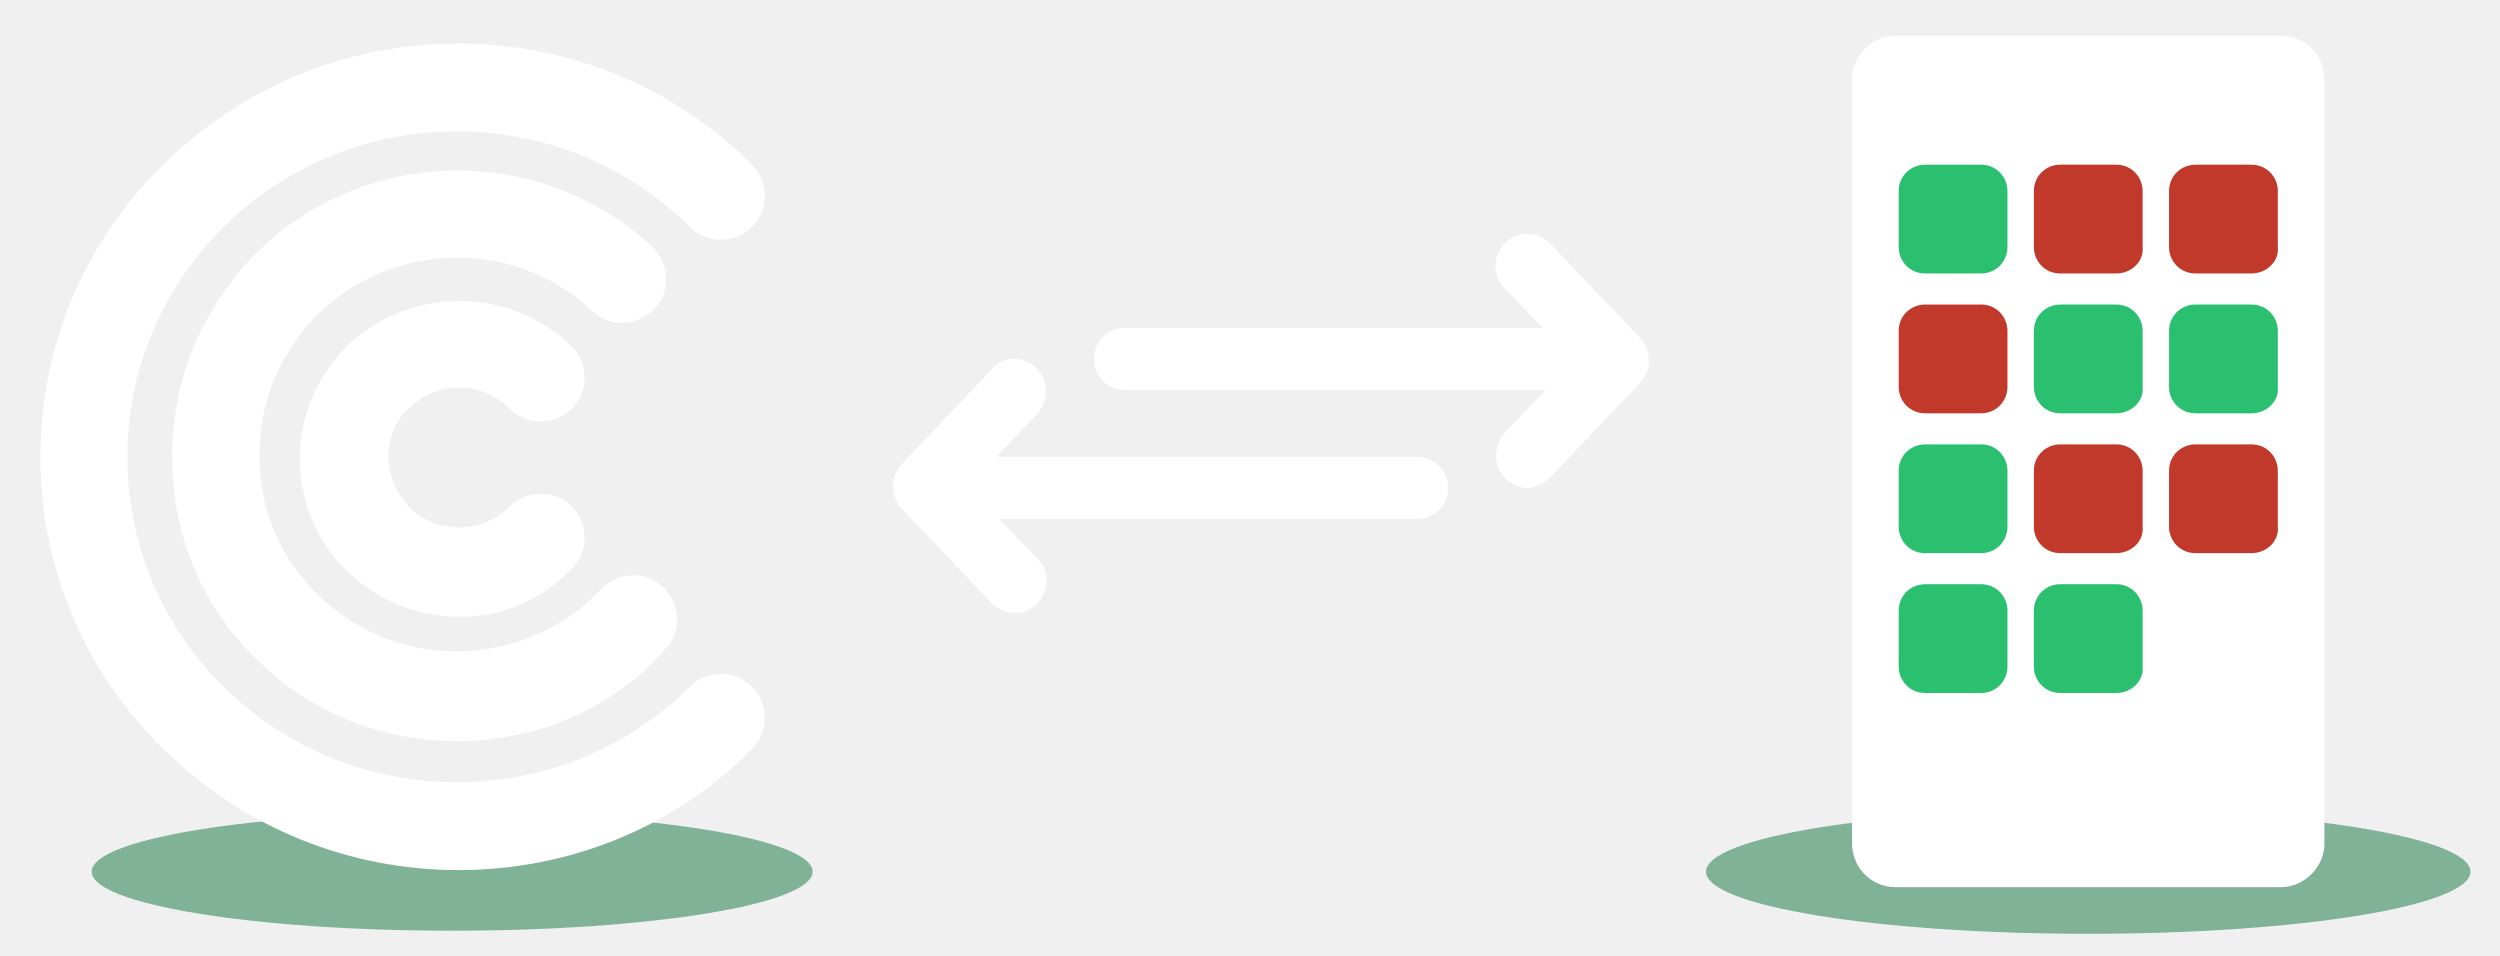
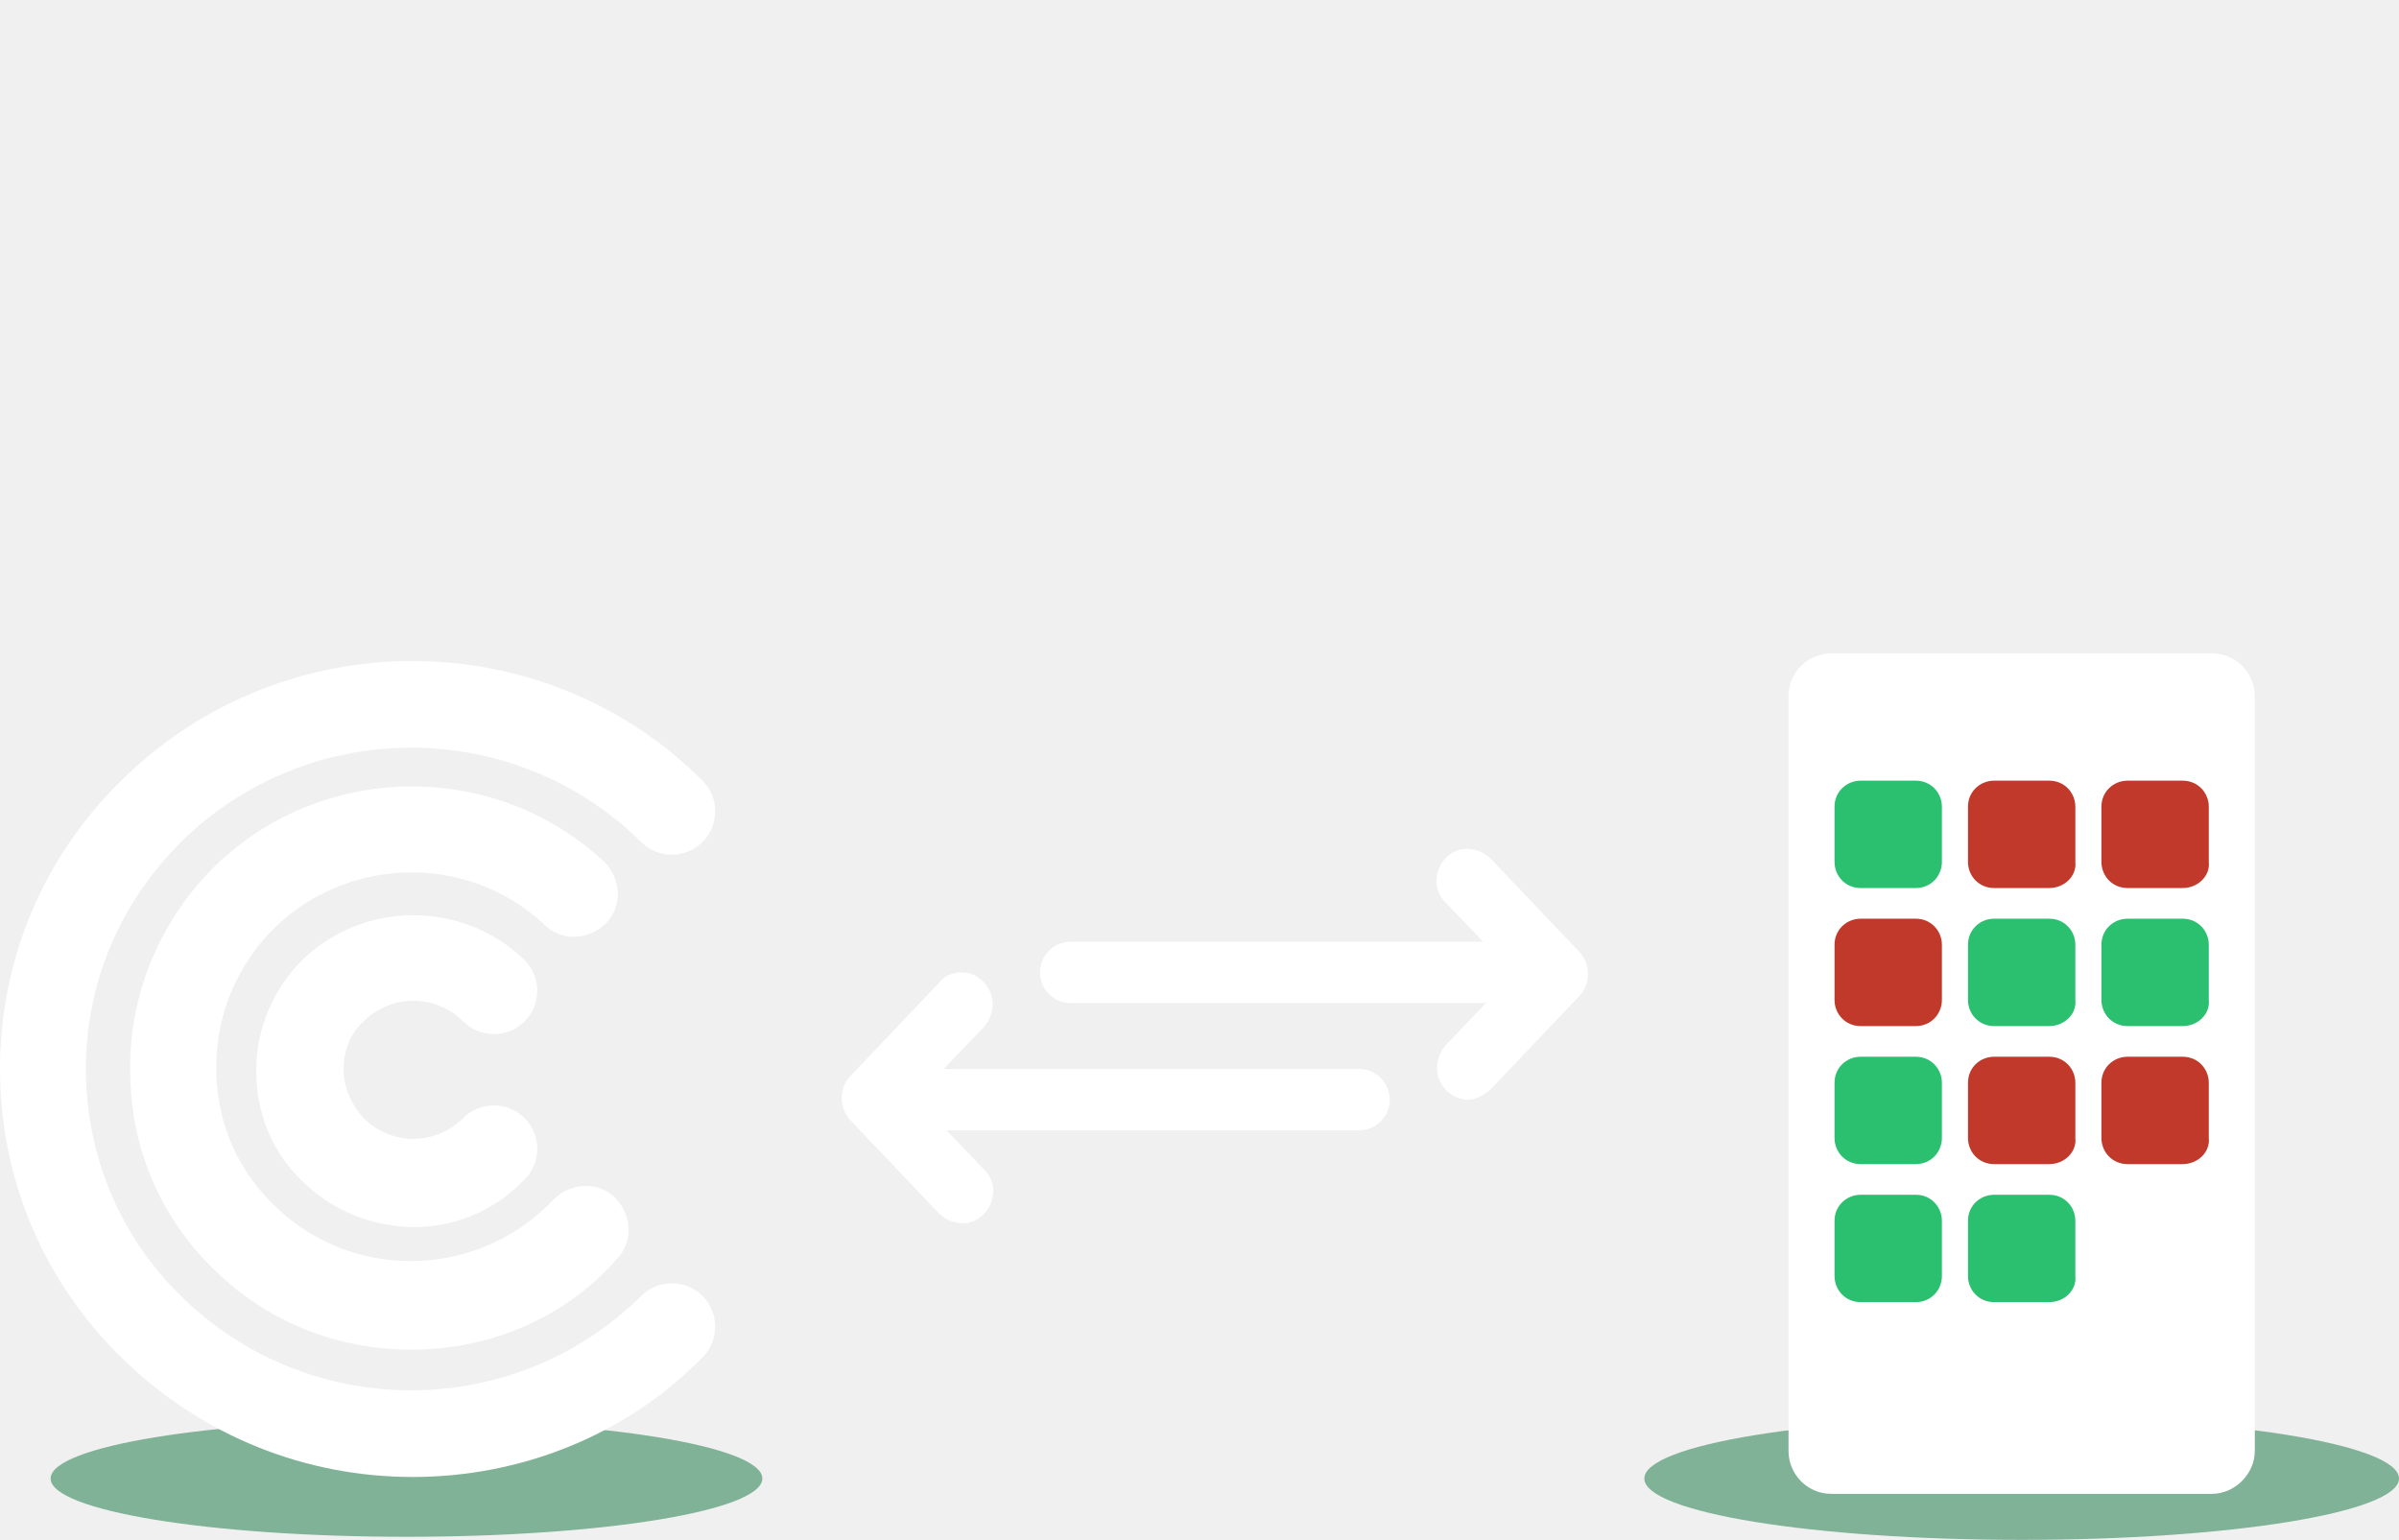
- <svg xmlns="http://www.w3.org/2000/svg" version="1.1" id="Calque_1" x="0px" y="0px" viewBox="-967 511.1 160.9 61.5" style="enable-background:new -967 511.1 160.9 61.5;" xml:space="preserve">
+ <svg xmlns="http://www.w3.org/2000/svg" version="1.1" id="Calque_1" x="0px" y="0px" viewBox="-1843.4 981.3 156.4 100.4" style="enable-background:new -1843.4 981.3 156.4 100.4;" xml:space="preserve">
  <style type="text/css">
- 	.st0{opacity:0.5;fill:#0E733D;}
+ 	.st0{opacity:0.5;fill:#0E733D;enable-background:new    ;}
	.st1{fill:#FFFFFF;}
- 	.st2{fill:#FFFFFF;stroke:#FFFFFF;stroke-width:4;stroke-linecap:round;stroke-linejoin:round;stroke-miterlimit:10;}
+ 	.st2{fill:none;stroke:#FFFFFF;stroke-width:4;stroke-linecap:round;stroke-linejoin:round;stroke-miterlimit:10;}
	.st3{fill:#2BC070;}
	.st4{fill:#C0392B;}
</style>
-   <ellipse id="XMLID_40_" class="st0" cx="-937.9" cy="567.2" rx="23.2" ry="3.8" />
-   <ellipse id="XMLID_54_" class="st0" cx="-832.6" cy="567.2" rx="24.6" ry="4" />
-   <g id="Page-1">
-     <g id="A4" transform="translate(-321, -266)">
-       <g id="logos" transform="translate(0, 233)">
-         <g id="logo-white" transform="translate(326, 37)">
-           <path id="XMLID_45_" class="st1" d="M-942.5,563.1c-6.9,0-13.7-2.6-19-7.8c-5.1-5-7.9-11.7-7.9-18.8s2.8-13.8,7.9-18.8      c10.5-10.4,27.5-10.4,37.9,0c1.1,1.1,1.1,2.9,0,4c-1.1,1.1-2.9,1.1-4,0c-8.3-8.2-21.7-8.2-30,0c-4,4-6.2,9.2-6.2,14.8      s2.2,10.9,6.2,14.8c8.3,8.2,21.7,8.2,30,0c1.1-1.1,2.9-1.1,4,0c1.1,1.1,1.1,2.9,0,4C-928.7,560.5-935.6,563.1-942.5,563.1z" />
-           <path id="XMLID_44_" class="st1" d="M-942.6,554.8c-4.5,0-9-1.6-12.5-4.9c-3.6-3.3-5.7-7.9-5.8-12.8c-0.2-4.9,1.6-9.6,4.9-13.2      c6.9-7.4,18.6-7.8,26-0.9c1.1,1.1,1.2,2.9,0.1,4c-1.1,1.1-2.9,1.2-4,0.1c-5.1-4.8-13.2-4.5-18,0.6c-2.3,2.5-3.5,5.7-3.4,9.1      c0.1,3.4,1.5,6.5,4,8.8c5.1,4.8,13.2,4.5,18-0.6c1.1-1.1,2.9-1.2,4-0.1c1.1,1.1,1.2,2.9,0.1,4      C-932.7,552.9-937.7,554.8-942.6,554.8z" />
-           <path id="XMLID_43_" class="st1" d="M-942.4,546.8c-2.6,0-5.3-1-7.3-3c-2-1.9-3-4.5-3-7.2c0-2.7,1.1-5.3,3-7.2      c4-3.9,10.5-3.9,14.5,0c1.1,1.1,1.1,2.9,0,4c-1.1,1.1-2.9,1.1-4,0c-1.8-1.8-4.7-1.8-6.5,0c-0.9,0.8-1.3,2-1.3,3.1      c0,1.2,0.5,2.3,1.3,3.2c1.8,1.8,4.7,1.8,6.5,0c1.1-1.1,2.9-1.1,4,0c1.1,1.1,1.1,2.9,0,4C-937.2,545.8-939.8,546.8-942.4,546.8z" />
+   <g>
+     <ellipse id="XMLID_40_" class="st0" cx="-1816.9" cy="1077.7" rx="23.2" ry="3.8" />
+     <ellipse id="XMLID_54_" class="st0" cx="-1711.6" cy="1077.7" rx="24.6" ry="4" />
+     <g id="Page-1">
+       <g id="A4" transform="translate(-321, -266)">
+         <g id="logos" transform="translate(0, 233)">
+           <g id="logo-white" transform="translate(326, 37)">
+             <path id="XMLID_45_" class="st1" d="M-1821.5,1073.6c-6.9,0-13.7-2.6-19-7.8c-5.1-5-7.9-11.7-7.9-18.8s2.8-13.8,7.9-18.8       c10.5-10.4,27.5-10.4,37.9,0c1.1,1.1,1.1,2.9,0,4s-2.9,1.1-4,0c-8.3-8.2-21.7-8.2-30,0c-4,4-6.2,9.2-6.2,14.8       s2.2,10.9,6.2,14.8c8.3,8.2,21.7,8.2,30,0c1.1-1.1,2.9-1.1,4,0s1.1,2.9,0,4C-1807.7,1071-1814.6,1073.6-1821.5,1073.6z" />
+             <path id="XMLID_44_" class="st1" d="M-1821.6,1065.3c-4.5,0-9-1.6-12.5-4.9c-3.6-3.3-5.7-7.9-5.8-12.8       c-0.2-4.9,1.6-9.6,4.9-13.2c6.9-7.4,18.6-7.8,26-0.9c1.1,1.1,1.2,2.9,0.1,4c-1.1,1.1-2.9,1.2-4,0.1c-5.1-4.8-13.2-4.5-18,0.6       c-2.3,2.5-3.5,5.7-3.4,9.1c0.1,3.4,1.5,6.5,4,8.8c5.1,4.8,13.2,4.5,18-0.6c1.1-1.1,2.9-1.2,4-0.1c1.1,1.1,1.2,2.9,0.1,4       C-1811.7,1063.4-1816.7,1065.3-1821.6,1065.3z" />
+             <path id="XMLID_43_" class="st1" d="M-1821.4,1057.3c-2.6,0-5.3-1-7.3-3c-2-1.9-3-4.5-3-7.2c0-2.7,1.1-5.3,3-7.2       c4-3.9,10.5-3.9,14.5,0c1.1,1.1,1.1,2.9,0,4c-1.1,1.1-2.9,1.1-4,0c-1.8-1.8-4.7-1.8-6.5,0c-0.9,0.8-1.3,2-1.3,3.1       c0,1.2,0.5,2.3,1.3,3.2c1.8,1.8,4.7,1.8,6.5,0c1.1-1.1,2.9-1.1,4,0c1.1,1.1,1.1,2.9,0,4       C-1816.2,1056.3-1818.8,1057.3-1821.4,1057.3z" />
+           </g>
        </g>
      </g>
    </g>
+     <g id="XMLID_52_">
+       <g id="XMLID_53_">
+         <path id="XMLID_48_" class="st1" d="M-1747.7,1053c-0.5,0-1-0.2-1.4-0.6c-0.8-0.8-0.8-2-0.1-2.9l4.5-4.7l-4.5-4.7     c-0.8-0.8-0.7-2.1,0.1-2.9c0.8-0.8,2.1-0.7,2.9,0.1l5.8,6.1c0.7,0.8,0.7,2,0,2.8l-5.8,6.1     C-1746.6,1052.7-1747.2,1053-1747.7,1053z" />
+       </g>
+     </g>
+     <line id="XMLID_49_" class="st2" x1="-1744" y1="1044.7" x2="-1773.6" y2="1044.7" />
+     <g id="XMLID_64_">
+       <g id="XMLID_65_">
+         <path id="XMLID_66_" class="st1" d="M-1780.7,1044.7c0.5,0,1,0.2,1.4,0.6c0.8,0.8,0.8,2,0.1,2.9l-4.5,4.7l4.5,4.7     c0.8,0.8,0.7,2.1-0.1,2.9c-0.8,0.8-2.1,0.7-2.9-0.1l-5.8-6.1c-0.7-0.8-0.7-2,0-2.8l5.8-6.1     C-1781.8,1044.9-1781.3,1044.7-1780.7,1044.7z" />
+       </g>
+     </g>
+     <line id="XMLID_61_" class="st2" x1="-1784.4" y1="1053" x2="-1754.8" y2="1053" />
+     <path id="XMLID_46_" class="st1" d="M-1699.2,1078.7h-24.8c-1.6,0-2.8-1.3-2.8-2.8v-49.2c0-1.6,1.3-2.8,2.8-2.8h24.8   c1.6,0,2.8,1.3,2.8,2.8v49.2C-1696.4,1077.4-1697.7,1078.7-1699.2,1078.7z" />
+     <path id="XMLID_42_" class="st3" d="M-1718.5,1039.2h-3.6c-1,0-1.7-0.8-1.7-1.7v-3.6c0-1,0.8-1.7,1.7-1.7h3.6c1,0,1.7,0.8,1.7,1.7   v3.6C-1716.8,1038.4-1717.5,1039.2-1718.5,1039.2z" />
+     <path id="XMLID_50_" class="st4" d="M-1709.8,1039.2h-3.6c-1,0-1.7-0.8-1.7-1.7v-3.6c0-1,0.8-1.7,1.7-1.7h3.6c1,0,1.7,0.8,1.7,1.7   v3.6C-1708,1038.4-1708.8,1039.2-1709.8,1039.2z" />
+     <path id="XMLID_51_" class="st4" d="M-1701.1,1039.2h-3.6c-1,0-1.7-0.8-1.7-1.7v-3.6c0-1,0.8-1.7,1.7-1.7h3.6c1,0,1.7,0.8,1.7,1.7   v3.6C-1699.3,1038.4-1700.1,1039.2-1701.1,1039.2z" />
+     <path id="XMLID_57_" class="st4" d="M-1718.5,1048.2h-3.6c-1,0-1.7-0.8-1.7-1.7v-3.6c0-1,0.8-1.7,1.7-1.7h3.6c1,0,1.7,0.8,1.7,1.7   v3.6C-1716.8,1047.4-1717.5,1048.2-1718.5,1048.2z" />
+     <path id="XMLID_56_" class="st3" d="M-1709.8,1048.2h-3.6c-1,0-1.7-0.8-1.7-1.7v-3.6c0-1,0.8-1.7,1.7-1.7h3.6c1,0,1.7,0.8,1.7,1.7   v3.6C-1708,1047.4-1708.8,1048.2-1709.8,1048.2z" />
+     <path id="XMLID_55_" class="st3" d="M-1701.1,1048.2h-3.6c-1,0-1.7-0.8-1.7-1.7v-3.6c0-1,0.8-1.7,1.7-1.7h3.6c1,0,1.7,0.8,1.7,1.7   v3.6C-1699.3,1047.4-1700.1,1048.2-1701.1,1048.2z" />
+     <path id="XMLID_60_" class="st3" d="M-1718.5,1057.2h-3.6c-1,0-1.7-0.8-1.7-1.7v-3.6c0-1,0.8-1.7,1.7-1.7h3.6c1,0,1.7,0.8,1.7,1.7   v3.6C-1716.8,1056.4-1717.5,1057.2-1718.5,1057.2z" />
+     <path id="XMLID_59_" class="st4" d="M-1709.8,1057.2h-3.6c-1,0-1.7-0.8-1.7-1.7v-3.6c0-1,0.8-1.7,1.7-1.7h3.6c1,0,1.7,0.8,1.7,1.7   v3.6C-1708,1056.4-1708.8,1057.2-1709.8,1057.2z" />
+     <path id="XMLID_58_" class="st4" d="M-1701.1,1057.2h-3.6c-1,0-1.7-0.8-1.7-1.7v-3.6c0-1,0.8-1.7,1.7-1.7h3.6c1,0,1.7,0.8,1.7,1.7   v3.6C-1699.3,1056.4-1700.1,1057.2-1701.1,1057.2z" />
+     <path id="XMLID_63_" class="st3" d="M-1718.5,1066.2h-3.6c-1,0-1.7-0.8-1.7-1.7v-3.6c0-1,0.8-1.7,1.7-1.7h3.6c1,0,1.7,0.8,1.7,1.7   v3.6C-1716.8,1065.4-1717.5,1066.2-1718.5,1066.2z" />
+     <path id="XMLID_62_" class="st3" d="M-1709.8,1066.2h-3.6c-1,0-1.7-0.8-1.7-1.7v-3.6c0-1,0.8-1.7,1.7-1.7h3.6c1,0,1.7,0.8,1.7,1.7   v3.6C-1708,1065.4-1708.8,1066.2-1709.8,1066.2z" />
  </g>
-   <g id="XMLID_52_">
-     <g id="XMLID_53_">
-       <path id="XMLID_48_" class="st1" d="M-868.7,542.5c-0.5,0-1-0.2-1.4-0.6c-0.8-0.8-0.8-2-0.1-2.9l4.5-4.7l-4.5-4.7    c-0.8-0.8-0.7-2.1,0.1-2.9c0.8-0.8,2.1-0.7,2.9,0.1l5.8,6.1c0.7,0.8,0.7,2,0,2.8l-5.8,6.1C-867.6,542.2-868.2,542.5-868.7,542.5z" />
-     </g>
-   </g>
-   <line id="XMLID_49_" class="st2" x1="-865" y1="534.2" x2="-894.6" y2="534.2" />
-   <g id="XMLID_64_">
-     <g id="XMLID_65_">
-       <path id="XMLID_66_" class="st1" d="M-901.7,534.2c0.5,0,1,0.2,1.4,0.6c0.8,0.8,0.8,2,0.1,2.9l-4.5,4.7l4.5,4.7    c0.8,0.8,0.7,2.1-0.1,2.9c-0.8,0.8-2.1,0.7-2.9-0.1l-5.8-6.1c-0.7-0.8-0.7-2,0-2.8l5.8-6.1C-902.8,534.4-902.3,534.2-901.7,534.2z    " />
-     </g>
-   </g>
-   <line id="XMLID_61_" class="st2" x1="-905.4" y1="542.5" x2="-875.8" y2="542.5" />
-   <path id="XMLID_46_" class="st1" d="M-820.2,568.2H-845c-1.6,0-2.8-1.3-2.8-2.8v-49.2c0-1.6,1.3-2.8,2.8-2.8h24.8  c1.6,0,2.8,1.3,2.8,2.8v49.2C-817.4,566.9-818.7,568.2-820.2,568.2z" />
-   <path id="XMLID_42_" class="st3" d="M-839.5,528.7h-3.6c-1,0-1.7-0.8-1.7-1.7v-3.6c0-1,0.8-1.7,1.7-1.7h3.6c1,0,1.7,0.8,1.7,1.7v3.6  C-837.8,527.9-838.5,528.7-839.5,528.7z" />
-   <path id="XMLID_50_" class="st4" d="M-830.8,528.7h-3.6c-1,0-1.7-0.8-1.7-1.7v-3.6c0-1,0.8-1.7,1.7-1.7h3.6c1,0,1.7,0.8,1.7,1.7v3.6  C-829,527.9-829.8,528.7-830.8,528.7z" />
-   <path id="XMLID_51_" class="st4" d="M-822.1,528.7h-3.6c-1,0-1.7-0.8-1.7-1.7v-3.6c0-1,0.8-1.7,1.7-1.7h3.6c1,0,1.7,0.8,1.7,1.7v3.6  C-820.3,527.9-821.1,528.7-822.1,528.7z" />
-   <path id="XMLID_57_" class="st4" d="M-839.5,537.7h-3.6c-1,0-1.7-0.8-1.7-1.7v-3.6c0-1,0.8-1.7,1.7-1.7h3.6c1,0,1.7,0.8,1.7,1.7v3.6  C-837.8,536.9-838.5,537.7-839.5,537.7z" />
-   <path id="XMLID_56_" class="st3" d="M-830.8,537.7h-3.6c-1,0-1.7-0.8-1.7-1.7v-3.6c0-1,0.8-1.7,1.7-1.7h3.6c1,0,1.7,0.8,1.7,1.7v3.6  C-829,536.9-829.8,537.7-830.8,537.7z" />
-   <path id="XMLID_55_" class="st3" d="M-822.1,537.7h-3.6c-1,0-1.7-0.8-1.7-1.7v-3.6c0-1,0.8-1.7,1.7-1.7h3.6c1,0,1.7,0.8,1.7,1.7v3.6  C-820.3,536.9-821.1,537.7-822.1,537.7z" />
-   <path id="XMLID_60_" class="st3" d="M-839.5,546.7h-3.6c-1,0-1.7-0.8-1.7-1.7v-3.6c0-1,0.8-1.7,1.7-1.7h3.6c1,0,1.7,0.8,1.7,1.7v3.6  C-837.8,545.9-838.5,546.7-839.5,546.7z" />
-   <path id="XMLID_59_" class="st4" d="M-830.8,546.7h-3.6c-1,0-1.7-0.8-1.7-1.7v-3.6c0-1,0.8-1.7,1.7-1.7h3.6c1,0,1.7,0.8,1.7,1.7v3.6  C-829,545.9-829.8,546.7-830.8,546.7z" />
-   <path id="XMLID_58_" class="st4" d="M-822.1,546.7h-3.6c-1,0-1.7-0.8-1.7-1.7v-3.6c0-1,0.8-1.7,1.7-1.7h3.6c1,0,1.7,0.8,1.7,1.7v3.6  C-820.3,545.9-821.1,546.7-822.1,546.7z" />
-   <path id="XMLID_63_" class="st3" d="M-839.5,555.7h-3.6c-1,0-1.7-0.8-1.7-1.7v-3.6c0-1,0.8-1.7,1.7-1.7h3.6c1,0,1.7,0.8,1.7,1.7v3.6  C-837.8,554.9-838.5,555.7-839.5,555.7z" />
-   <path id="XMLID_62_" class="st3" d="M-830.8,555.7h-3.6c-1,0-1.7-0.8-1.7-1.7v-3.6c0-1,0.8-1.7,1.7-1.7h3.6c1,0,1.7,0.8,1.7,1.7v3.6  C-829,554.9-829.8,555.7-830.8,555.7z" />
</svg>
